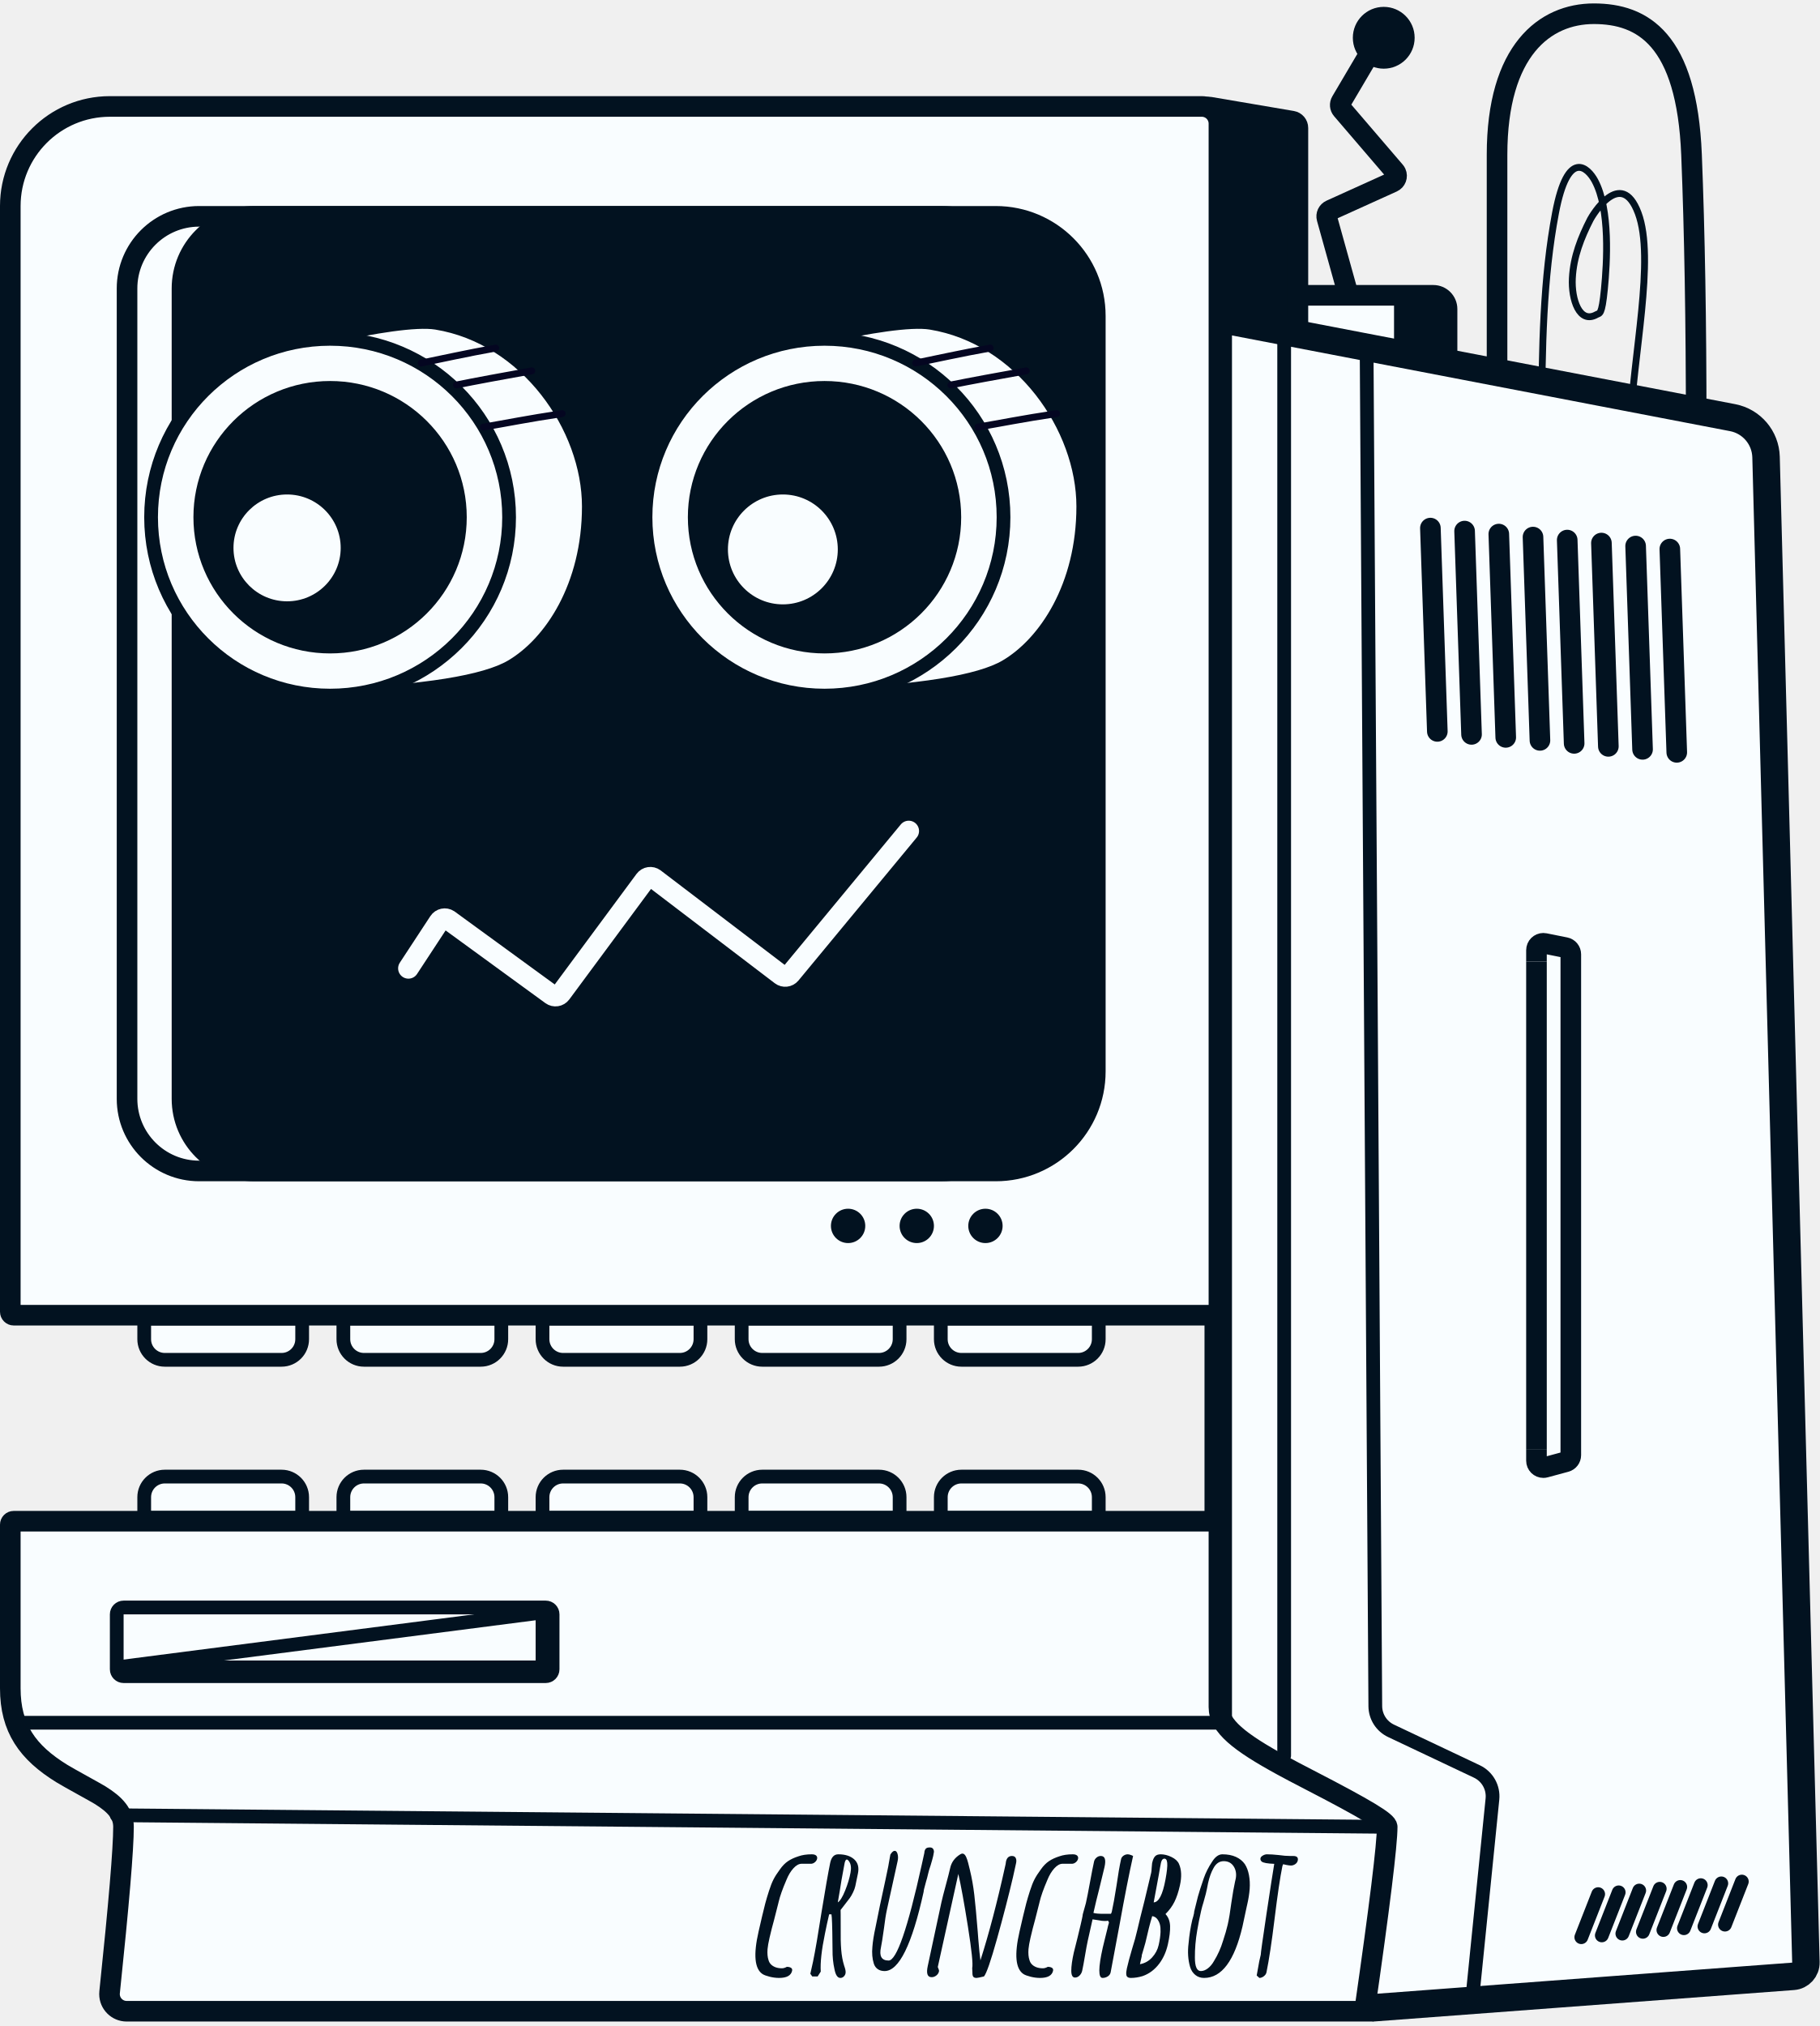
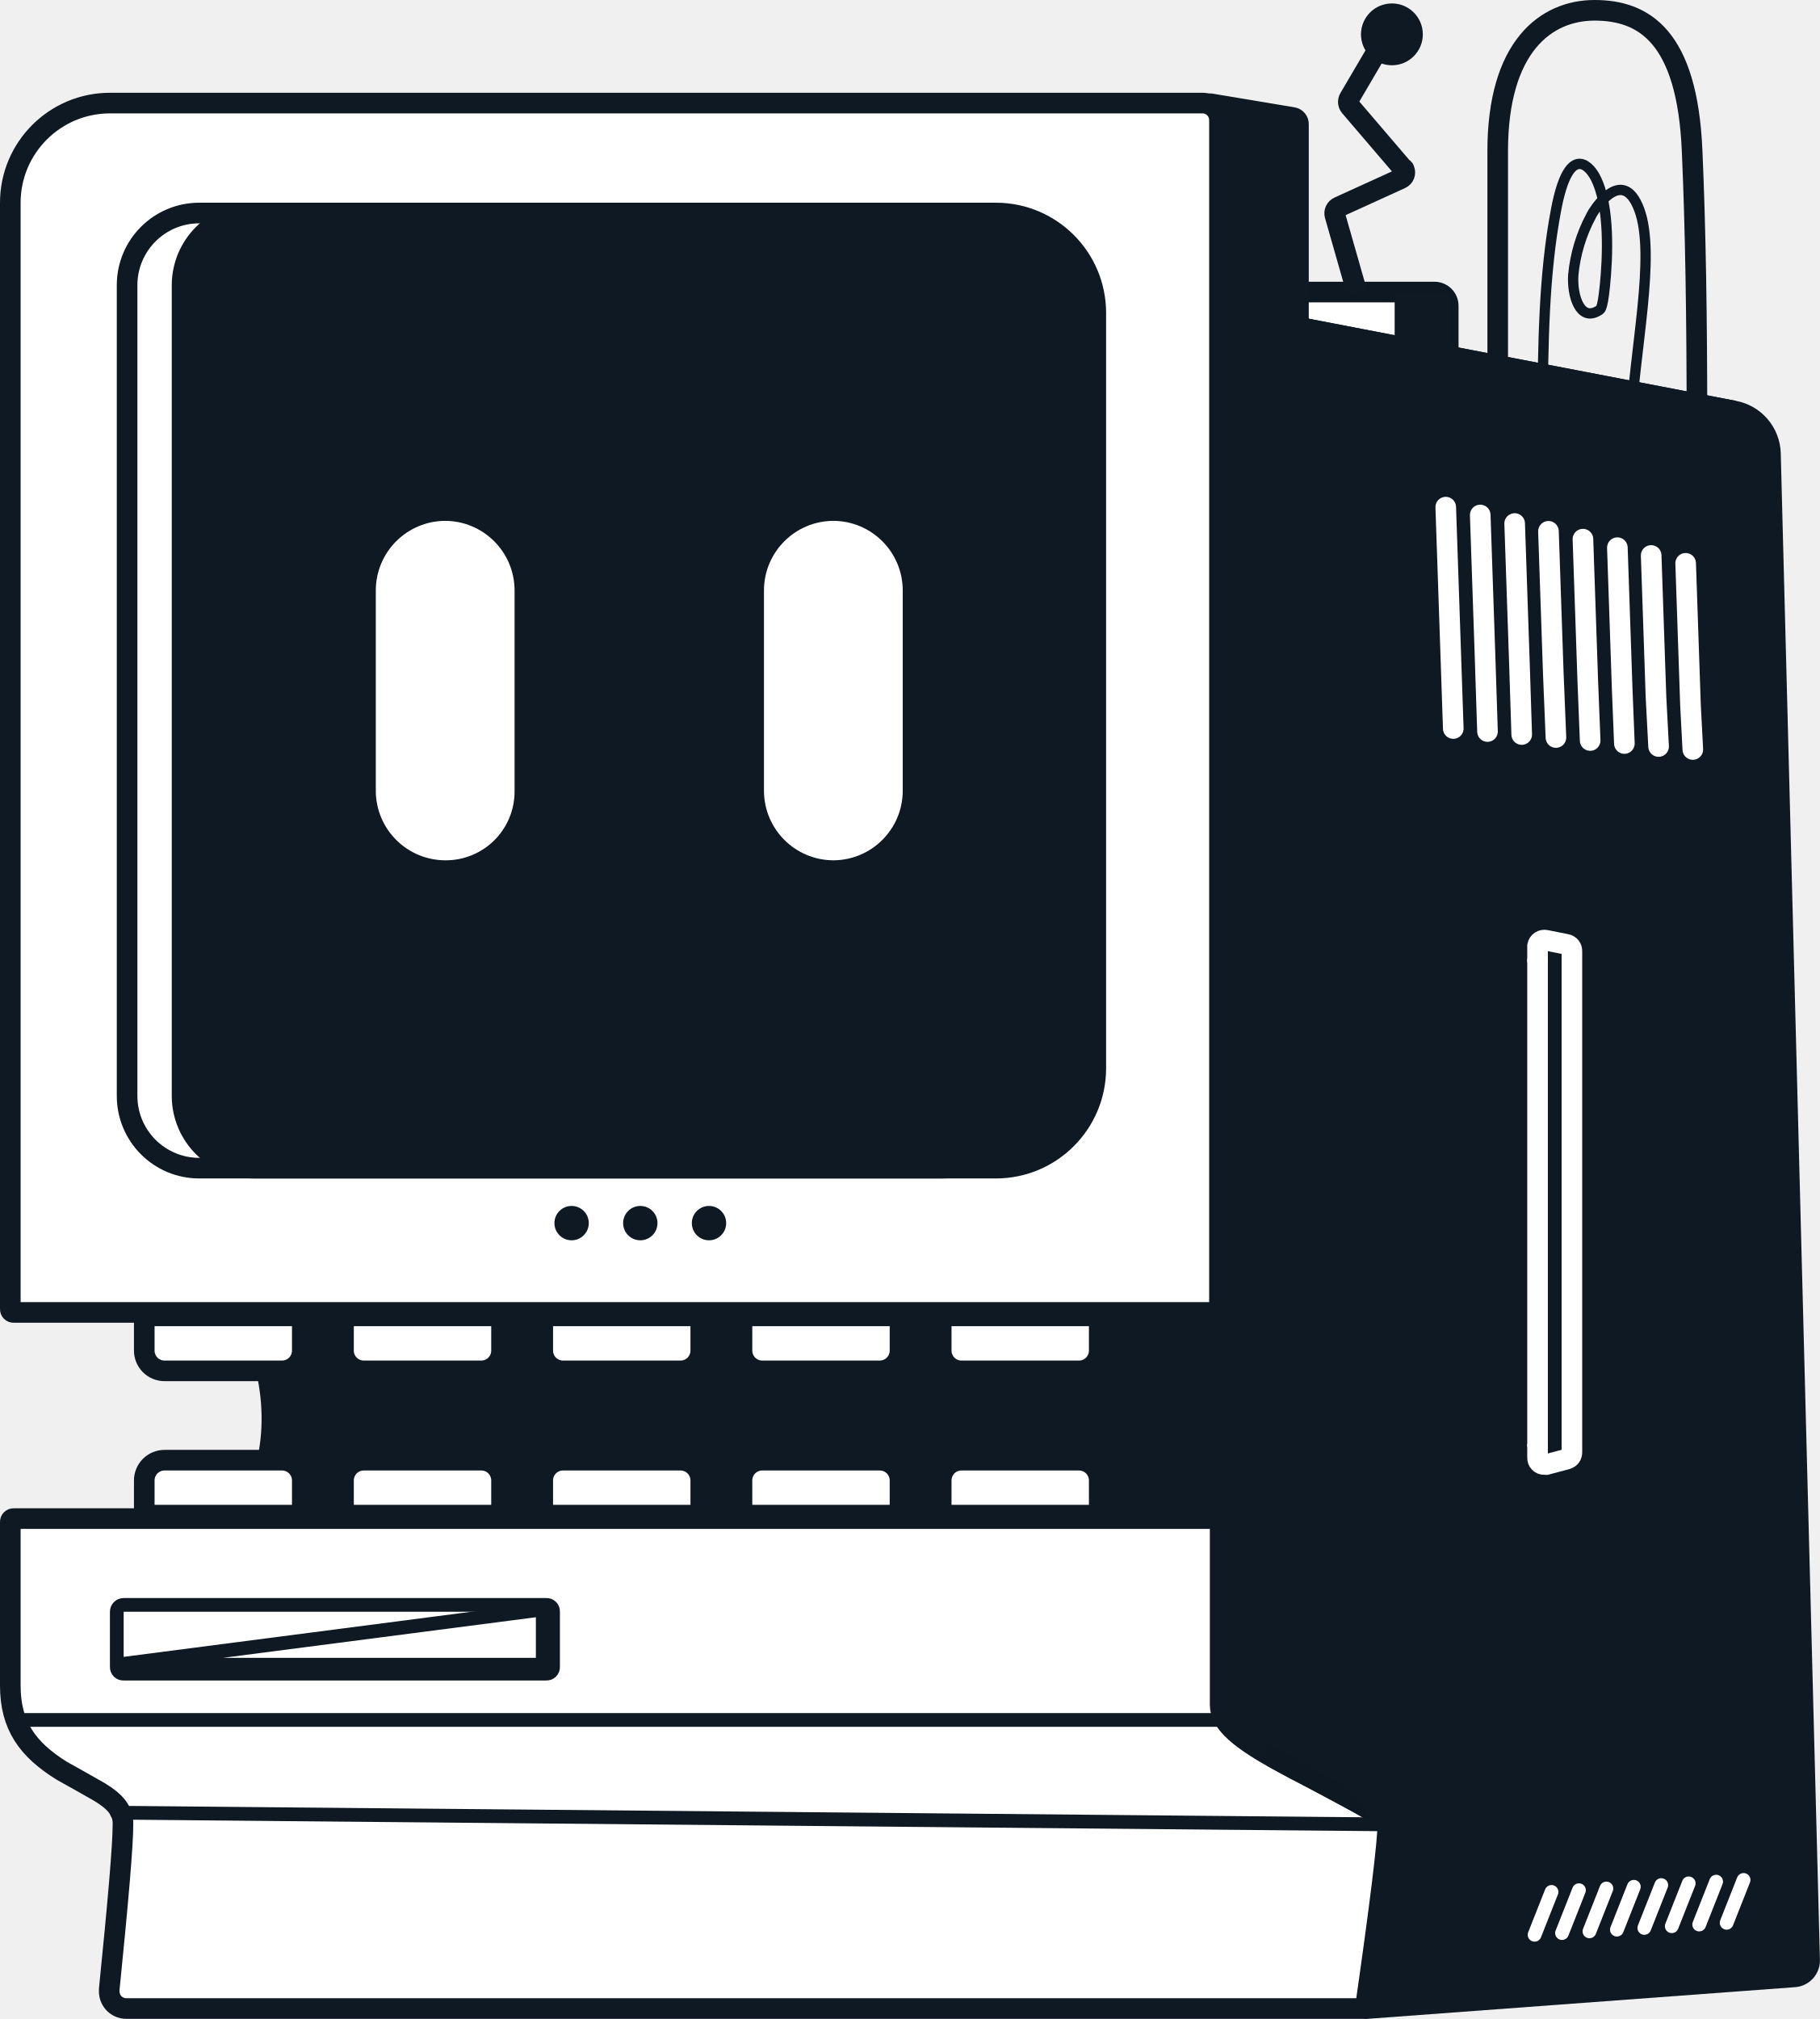
- <svg xmlns="http://www.w3.org/2000/svg" xmlns:xlink="http://www.w3.org/1999/xlink" width="265px" height="295px" viewBox="0 0 265 295" version="1.1">
+ <svg xmlns="http://www.w3.org/2000/svg" width="264.911" height="293.824" viewBox="0 0 264.911 293.824">
  <defs>
-     <path d="M3.451,19 C3.01,19 2.557,18.943 2.092,18.828 C1.626,18.713 1.28,18.585 1.051,18.444 C-0.118,17.685 -0.312,15.612 0.469,12.224 L0.97,10.053 C1.132,9.347 1.288,8.716 1.436,8.16 C1.584,7.604 1.764,7 1.974,6.347 C2.193,5.659 2.413,5.099 2.633,4.666 C2.853,4.234 3.166,3.744 3.573,3.197 C3.932,2.685 4.32,2.288 4.736,2.006 C5.152,1.724 5.663,1.485 6.27,1.291 C6.816,1.097 7.46,1 8.203,1 C8.504,1 8.72,1.062 8.852,1.185 C8.984,1.309 9.028,1.468 8.983,1.662 C8.942,1.838 8.841,1.997 8.678,2.138 C8.515,2.279 8.341,2.359 8.156,2.376 L6.742,2.376 C6.341,2.376 5.939,2.597 5.536,3.038 C5.133,3.479 4.79,4.053 4.507,4.759 C3.945,6.065 3.571,7.124 3.384,7.935 L3.353,8.068 L2.707,10.609 C2.492,11.368 2.275,12.224 2.055,13.176 C1.901,13.847 1.805,14.394 1.767,14.818 C1.721,15.453 1.769,15.982 1.913,16.406 C2.043,16.882 2.375,17.226 2.908,17.438 C3.185,17.544 3.504,17.597 3.865,17.597 C4.086,17.597 4.323,17.526 4.576,17.385 C4.837,17.385 5.041,17.434 5.189,17.531 C5.337,17.628 5.389,17.774 5.344,17.968 C5.186,18.656 4.555,19 3.451,19 Z M12.373,19 C11.964,19 11.678,18.579 11.517,17.737 C11.314,16.825 11.22,15.886 11.233,14.921 L11.222,14.026 C11.201,11.518 11.152,10.088 11.075,9.737 L10.74,9.737 C10.635,10.246 10.53,10.711 10.424,11.132 L10.125,12.579 C9.638,14.93 9.436,16.763 9.518,18.079 L9.064,18.789 L8.282,18.789 L8,18.395 L8.393,16.632 C8.719,15.053 9.13,12.658 9.627,9.447 C10.185,6.026 10.606,3.632 10.888,2.263 C11.063,1.421 11.457,1 12.072,1 C13.078,1 13.851,1.246 14.392,1.737 C14.933,2.228 15.113,2.912 14.932,3.789 L14.551,5.632 C14.496,5.895 14.387,6.197 14.223,6.539 C14.059,6.882 13.9,7.158 13.745,7.368 L13.018,8.316 L12.408,9.105 L12.417,9.737 L12.422,11.605 C12.403,12.956 12.428,14.053 12.496,14.895 C12.564,15.737 12.704,16.5 12.916,17.184 L13.019,17.5 C13.133,17.851 13.168,18.132 13.124,18.342 C13.088,18.518 13,18.671 12.861,18.803 C12.722,18.934 12.56,19 12.373,19 Z M12,8 C12.336,7.79 12.694,7.214 13.072,6.271 C13.451,5.329 13.712,4.457 13.855,3.657 C13.964,3.048 13.964,2.423 13.576,1.943 C13.318,1.623 13.126,1.723 13,2.245 L12.536,4.771 C12.386,5.762 12.207,6.838 12,8 Z M18.816,18 C18.427,18 18.098,17.909 17.829,17.727 C17.561,17.545 17.367,17.281 17.249,16.935 C17.019,16.208 16.948,15.385 17.037,14.468 C17.099,13.671 17.252,12.719 17.496,11.61 C17.859,9.74 18.338,7.455 18.933,4.753 L19.349,2.753 C19.356,2.649 19.386,2.476 19.439,2.234 C19.552,1.576 19.623,1.177 19.654,1.039 C19.88,0.675 20.09,0.494 20.285,0.494 C20.48,0.494 20.62,0.649 20.706,0.961 C20.792,1.273 20.794,1.61 20.714,1.974 L19.158,9.039 C19.006,9.732 18.86,10.649 18.722,11.792 C18.523,13.212 18.378,14.13 18.286,14.545 C18.004,15.827 18.375,16.468 19.398,16.468 C20.567,16.468 22.177,11.81 24.229,2.494 L24.601,0.805 C24.596,0.753 24.603,0.684 24.623,0.597 C24.668,0.39 24.746,0.238 24.857,0.143 C24.967,0.048 25.152,0 25.412,0 C25.623,0 25.775,0.065 25.868,0.195 C25.961,0.325 26.005,0.476 26,0.649 C25.993,0.753 25.957,0.952 25.892,1.247 C25.831,1.524 25.71,1.965 25.527,2.571 C25.352,3.074 25.224,3.506 25.144,3.87 C25.056,4.268 24.962,4.623 24.861,4.935 L24.572,6.026 L24.526,6.234 C24.527,6.303 24.518,6.381 24.499,6.468 C22.805,14.156 20.911,18 18.816,18 Z M32.205,19 C31.975,19 31.816,18.942 31.727,18.825 C31.638,18.708 31.597,18.506 31.603,18.219 L31.573,17.572 C31.704,16.979 31.495,14.958 30.946,11.509 C30.398,8.06 29.933,5.509 29.551,3.856 L26.559,17.41 L26.632,17.599 C26.643,17.635 26.668,17.698 26.705,17.787 C26.743,17.877 26.752,17.967 26.732,18.057 C26.68,18.29 26.551,18.488 26.343,18.65 C26.135,18.811 25.907,18.892 25.658,18.892 C25.046,18.892 24.861,18.344 25.103,17.249 L26.091,12.641 C26.378,11.257 26.709,9.713 27.086,8.006 C27.213,7.431 27.426,6.596 27.725,5.5 C28.033,4.368 28.246,3.533 28.365,2.994 C28.551,2.15 29.042,1.485 29.838,1 C30.633,0.515 30.88,1.826 31.232,3.263 C31.514,4.413 31.729,5.626 31.878,6.901 C32.026,8.177 32.195,9.991 32.383,12.344 L32.456,13.314 C32.575,14.769 32.679,15.811 32.77,16.44 C34.005,12.578 35.204,8.015 36.366,2.751 L36.443,2.401 C36.448,2.293 36.464,2.177 36.492,2.051 C36.611,1.512 36.9,1.243 37.359,1.243 C37.627,1.243 37.811,1.341 37.911,1.539 C38.01,1.737 38.027,1.988 37.959,2.293 L37.513,4.314 C36.864,7.081 36.087,10.081 35.182,13.314 C34.277,16.548 33.645,18.371 33.285,18.784 C32.699,18.928 32.339,19 32.205,19 Z M41.451,19 C41.01,19 40.557,18.943 40.092,18.828 C39.626,18.713 39.28,18.585 39.051,18.444 C37.882,17.685 37.688,15.612 38.469,12.224 L38.97,10.053 C39.132,9.347 39.288,8.716 39.436,8.16 C39.584,7.604 39.764,7 39.974,6.347 C40.193,5.659 40.413,5.099 40.633,4.666 C40.853,4.234 41.166,3.744 41.573,3.197 C41.932,2.685 42.32,2.288 42.736,2.006 C43.152,1.724 43.663,1.485 44.27,1.291 C44.816,1.097 45.46,1 46.203,1 C46.504,1 46.72,1.062 46.852,1.185 C46.984,1.309 47.028,1.468 46.983,1.662 C46.942,1.838 46.841,1.997 46.678,2.138 C46.515,2.279 46.341,2.359 46.156,2.376 L44.742,2.376 C44.341,2.376 43.939,2.597 43.536,3.038 C43.133,3.479 42.79,4.053 42.507,4.759 C41.945,6.065 41.571,7.124 41.384,7.935 L41.353,8.068 L40.707,10.609 C40.492,11.368 40.275,12.224 40.055,13.176 C39.901,13.847 39.805,14.394 39.767,14.818 C39.721,15.453 39.769,15.982 39.913,16.406 C40.043,16.882 40.375,17.226 40.908,17.438 C41.185,17.544 41.504,17.597 41.865,17.597 C42.086,17.597 42.323,17.526 42.576,17.385 C42.837,17.385 43.041,17.434 43.189,17.531 C43.337,17.628 43.389,17.774 43.344,17.968 C43.186,18.656 42.555,19 41.451,19 Z M50.557,19 C49.915,19 49.925,17.525 50.587,14.574 L50.959,13.045 L51.265,11.811 L51.343,11.462 C51.394,11.319 51.442,11.149 51.486,10.952 C51.494,10.917 51.476,10.872 51.431,10.818 C51.386,10.765 51.368,10.72 51.376,10.684 L51.382,10.657 C51.28,10.693 51.105,10.711 50.86,10.711 C50.614,10.711 50.319,10.675 49.976,10.604 C49.867,10.586 49.574,10.541 49.099,10.469 L48.406,13.554 C48.302,14.019 48.165,14.753 47.997,15.754 C47.833,16.738 47.696,17.471 47.588,17.954 C47.528,18.222 47.4,18.455 47.205,18.651 C47.009,18.848 46.788,18.946 46.543,18.946 C46.184,18.946 46.003,18.616 46,17.954 C46.001,17.274 46.125,16.389 46.37,15.298 L46.914,13.125 C47.07,12.517 47.224,11.873 47.377,11.194 L47.563,10.362 C47.628,10.076 47.66,9.888 47.662,9.799 L47.692,9.665 L48.126,8.109 C48.279,7.429 48.478,6.419 48.722,5.077 C48.967,3.736 49.165,2.726 49.318,2.046 C49.366,1.832 49.484,1.644 49.671,1.483 C49.859,1.322 50.066,1.241 50.293,1.241 C50.898,1.241 51.08,1.778 50.839,2.851 L50.035,6.177 C49.772,7.179 49.502,8.297 49.225,9.531 C49.488,9.62 49.989,9.665 50.726,9.665 L51.775,9.665 C51.837,9.557 51.88,9.45 51.904,9.343 C52.097,8.484 52.326,7.215 52.59,5.534 C52.811,3.96 53.032,2.681 53.253,1.697 C53.297,1.501 53.415,1.335 53.605,1.201 C53.796,1.067 54.005,1 54.232,1 C54.364,1 54.543,1.045 54.769,1.134 L55,1.241 C54.43,3.781 53.763,7.17 53,11.408 L51.731,18.195 C51.674,18.446 51.531,18.642 51.3,18.785 C51.07,18.928 50.822,19 50.557,19 Z M54.686,19 C54.259,19 54.034,18.834 54.012,18.501 C53.981,18.291 54.01,17.993 54.096,17.607 C54.266,16.854 54.513,15.926 54.839,14.822 C55.172,13.771 55.432,12.834 55.617,12.01 C55.826,11.082 56.168,9.689 56.644,7.832 L57.635,3.68 C57.671,3.523 57.695,3.286 57.708,2.971 L57.768,2.314 L57.798,2.182 C57.888,1.78 58.023,1.482 58.202,1.289 C58.381,1.096 58.656,1 59.024,1 C59.529,1 60.053,1.131 60.595,1.394 C61.138,1.657 61.5,1.99 61.681,2.393 C62.055,3.234 62.1,4.285 61.816,5.546 C61.604,6.492 61.338,7.285 61.02,7.924 C60.701,8.564 60.267,9.155 59.718,9.698 C60.14,10.153 60.363,10.736 60.388,11.445 C60.413,12.155 60.305,13.044 60.065,14.112 C59.825,15.181 59.412,16.109 58.827,16.898 C58.16,17.791 57.343,18.404 56.375,18.737 C55.792,18.912 55.229,19 54.686,19 Z M58,8 C58.737,7.982 59.308,6.879 59.713,4.691 C60.149,2.34 60.041,1.563 59.48,1.638 C59.037,1.742 59.037,2.404 58.75,3.953 L58,8 Z M56,17 C56.685,16.88 57.273,16.556 57.762,16.026 C58.251,15.496 58.572,14.889 58.726,14.205 C58.887,13.487 58.977,12.855 58.997,12.308 C59.01,11.88 58.982,11.526 58.911,11.244 C58.841,10.962 58.719,10.701 58.546,10.462 C58.357,10.205 58.103,10.051 57.785,10 C57.485,10.974 57.154,12.265 56.794,13.872 C56.771,13.974 56.678,14.299 56.514,14.846 L56.257,15.718 C56.249,15.752 56.253,15.778 56.27,15.795 L56,17 Z M65.34,19 C64.843,19 64.418,18.857 64.065,18.571 C63.711,18.285 63.458,17.899 63.304,17.413 C62.997,16.355 62.923,15.202 63.081,13.954 C63.184,12.775 63.364,11.639 63.619,10.546 C63.667,10.338 63.718,10.165 63.769,10.026 L63.878,9.558 C63.899,9.471 63.899,9.428 63.88,9.428 L63.99,8.96 L64.444,7.139 C64.592,6.584 64.875,5.699 65.293,4.486 C65.583,3.653 65.991,2.847 66.517,2.066 C66.732,1.72 66.965,1.455 67.218,1.273 C67.471,1.091 67.731,1 67.998,1 C68.762,1 69.421,1.126 69.973,1.377 C70.526,1.629 70.959,1.98 71.274,2.431 C71.555,2.864 71.755,3.397 71.875,4.03 C71.994,4.663 72.028,5.335 71.977,6.046 C71.921,6.775 71.798,7.546 71.608,8.361 L71.559,8.569 C71.434,9.107 71.33,9.592 71.247,10.026 L70.93,11.509 C69.763,16.503 67.9,19 65.34,19 Z M64.868,18 C65.205,18 65.544,17.87 65.885,17.611 C66.225,17.352 66.522,16.999 66.774,16.553 C67.339,15.642 67.78,14.659 68.096,13.605 C68.399,12.693 68.626,11.907 68.777,11.246 C68.962,10.442 69.137,9.388 69.305,8.084 C69.508,6.708 69.687,5.681 69.842,5.002 L69.953,4.519 C70.071,3.84 69.967,3.251 69.641,2.75 C69.315,2.25 68.833,2 68.196,2 C67.559,2 67.057,2.348 66.691,3.045 C66.377,3.599 66.119,4.314 65.919,5.189 C65.841,5.529 65.785,5.815 65.75,6.047 L65.585,6.771 L65.246,8.003 C65.122,8.379 65.01,8.79 64.907,9.236 C64.686,10.201 64.495,11.157 64.335,12.104 C64.103,13.444 63.991,14.748 64.001,16.017 C63.998,17.339 64.287,18 64.868,18 Z M73,18.646 L73.192,17.584 C73.238,17.275 73.3,16.93 73.378,16.549 L73.592,15.623 C73.582,15.424 73.861,13.436 74.428,9.66 C74.995,5.883 75.372,3.46 75.556,2.389 C74.575,2.352 73.967,2.244 73.731,2.062 C73.573,1.917 73.513,1.753 73.55,1.572 C73.58,1.427 73.696,1.295 73.899,1.177 C74.102,1.059 74.298,1 74.485,1 C74.962,1 75.535,1.036 76.202,1.109 C76.831,1.2 77.401,1.245 77.913,1.245 L78.322,1.245 C78.85,1.245 79.07,1.463 78.981,1.899 C78.936,2.116 78.815,2.293 78.616,2.43 C78.418,2.566 78.208,2.634 77.987,2.634 C77.833,2.634 77.617,2.607 77.338,2.552 L76.849,2.443 L76.743,2.716 C76.412,4.331 76.03,6.909 75.596,10.449 C75.19,13.772 74.799,16.349 74.424,18.183 C74.38,18.401 74.251,18.592 74.039,18.755 C73.826,18.918 73.609,19 73.388,19 L73,18.646 Z" id="path-1" />
+     <clipPath id="clip-path">
+       <path id="Path_357" data-name="Path 357" d="M249.7,221V430l8.5,32.5,13.1,4.4,62.1-4.6a1.894,1.894,0,0,0,1.8-2l-5.7-219.2a5.975,5.975,0,0,0-4.9-5.7Z" />
+     </clipPath>
  </defs>
-   <g id="Page-1" stroke="none" stroke-width="1" fill="none" fill-rule="evenodd">
-     <g id="Desktop" transform="translate(-75, -61)">
-       <g id="crunchbot" transform="translate(-14, -11)">
-         <g id="teeths" transform="translate(109, 263)" fill="#F9FDFF" stroke="#021220" stroke-width="2">
-           <g id="down" transform="translate(70.5, 27) scale(1, -1) translate(-70.5, -27) translate(0, 23)">
-             <path d="M59,7 L82,7 L82,4 C82,2.343 80.657,1 79,1 L62,1 C60.343,1 59,2.343 59,4 L59,7 Z" id="Rectangle" transform="translate(70.5, 4) rotate(-180) translate(-70.5, -4) " />
-             <path d="M30,7 L53,7 L53,4 C53,2.343 51.657,1 50,1 L33,1 C31.343,1 30,2.343 30,4 L30,7 Z" id="Rectangle" transform="translate(41.5, 4) rotate(-180) translate(-41.5, -4) " />
-             <path d="M1,7 L24,7 L24,4 C24,2.343 22.657,1 21,1 L4,1 C2.343,1 1,2.343 1,4 L1,7 Z" id="Rectangle" transform="translate(12.5, 4) rotate(-180) translate(-12.5, -4) " />
-             <path d="M117,7 L140,7 L140,4 C140,2.343 138.657,1 137,1 L120,1 C118.343,1 117,2.343 117,4 L117,7 Z" id="Rectangle" transform="translate(128.5, 4) rotate(-180) translate(-128.5, -4) " />
-             <path d="M88,7 L111,7 L111,4 C111,2.343 109.657,1 108,1 L91,1 C89.343,1 88,2.343 88,4 L88,7 Z" id="Rectangle" transform="translate(99.5, 4) rotate(-180) translate(-99.5, -4) " />
-           </g>
-           <g id="up">
-             <path d="M59,7 L82,7 L82,4 C82,2.343 80.657,1 79,1 L62,1 C60.343,1 59,2.343 59,4 L59,7 Z" id="Rectangle" transform="translate(70.5, 4) rotate(-180) translate(-70.5, -4) " />
-             <path d="M30,7 L53,7 L53,4 C53,2.343 51.657,1 50,1 L33,1 C31.343,1 30,2.343 30,4 L30,7 Z" id="Rectangle" transform="translate(41.5, 4) rotate(-180) translate(-41.5, -4) " />
-             <path d="M1,7 L24,7 L24,4 C24,2.343 22.657,1 21,1 L4,1 C2.343,1 1,2.343 1,4 L1,7 Z" id="Rectangle" transform="translate(12.5, 4) rotate(-180) translate(-12.5, -4) " />
-             <path d="M117,7 L140,7 L140,4 C140,2.343 138.657,1 137,1 L120,1 C118.343,1 117,2.343 117,4 L117,7 Z" id="Rectangle" transform="translate(128.5, 4) rotate(-180) translate(-128.5, -4) " />
-             <path d="M88,7 L111,7 L111,4 C111,2.343 109.657,1 108,1 L91,1 C89.343,1 88,2.343 88,4 L88,7 Z" id="Rectangle" transform="translate(99.5, 4) rotate(-180) translate(-99.5, -4) " />
-           </g>
+   <g id="Group_152" data-name="Group 152" transform="translate(-72.3 -175.1)">
+     <rect id="Rectangle_9" data-name="Rectangle 9" width="155.6" height="44.9" transform="translate(118.4 357.8)" fill="#0f1923" />
+     <path id="Path_314" data-name="Path 314" d="M101.8,358.3s19.3,23.7,0,43h25.4V357.4C127.2,357.3,103,359.5,101.8,358.3Z" fill="#0f1923" />
+     <g id="down_18_" transform="translate(0 31)">
+       <path id="Rectangle_18_" d="M174.3,364.6h-23v-5a2.946,2.946,0,0,1,3-3h17a2.946,2.946,0,0,1,3,3Z" fill="#fff" stroke="#0f1923" stroke-width="3" fill-rule="evenodd" />
+       <path id="Path_315" data-name="Path 315" d="M145.3,364.6h-23v-5a2.946,2.946,0,0,1,3-3h17a2.946,2.946,0,0,1,3,3Z" fill="#fff" stroke="#0f1923" stroke-width="3" fill-rule="evenodd" />
+       <path id="Path_316" data-name="Path 316" d="M116.3,364.6h-23v-5a2.946,2.946,0,0,1,3-3h17a2.946,2.946,0,0,1,3,3Z" fill="#fff" stroke="#0f1923" stroke-width="3" fill-rule="evenodd" />
+       <path id="Path_317" data-name="Path 317" d="M232.3,364.6h-23v-5a2.946,2.946,0,0,1,3-3h17a2.946,2.946,0,0,1,3,3Z" fill="#fff" stroke="#0f1923" stroke-width="3" fill-rule="evenodd" />
+       <path id="Path_318" data-name="Path 318" d="M203.3,364.6h-23v-5a2.946,2.946,0,0,1,3-3h17a2.946,2.946,0,0,1,3,3Z" fill="#fff" stroke="#0f1923" stroke-width="3" fill-rule="evenodd" />
+     </g>
+     <g id="up_18_">
+       <path id="Path_319" data-name="Path 319" d="M174.3,366.6h-23v5a2.946,2.946,0,0,0,3,3h17a2.946,2.946,0,0,0,3-3Z" fill="#fff" stroke="#0f1923" stroke-width="3" fill-rule="evenodd" />
+       <path id="Path_320" data-name="Path 320" d="M145.3,366.6h-23v5a2.946,2.946,0,0,0,3,3h17a2.946,2.946,0,0,0,3-3Z" fill="#fff" stroke="#0f1923" stroke-width="3" fill-rule="evenodd" />
+       <path id="Path_321" data-name="Path 321" d="M116.3,366.6h-23v5a2.946,2.946,0,0,0,3,3h17a2.946,2.946,0,0,0,3-3Z" fill="#fff" stroke="#0f1923" stroke-width="3" fill-rule="evenodd" />
+       <path id="Path_322" data-name="Path 322" d="M232.3,366.6h-23v5a2.946,2.946,0,0,0,3,3h17a2.946,2.946,0,0,0,3-3Z" fill="#fff" stroke="#0f1923" stroke-width="3" fill-rule="evenodd" />
+       <path id="Path_323" data-name="Path 323" d="M203.3,366.6h-23v5a2.946,2.946,0,0,0,3,3h17a2.946,2.946,0,0,0,3-3Z" fill="#fff" stroke="#0f1923" stroke-width="3" fill-rule="evenodd" />
+     </g>
+     <g id="bulb_16_" transform="translate(307 74)">
+       <path id="Path-6_16_" d="M-16.7,162.5V123.1c0-15.2,7-20.5,14.1-20.5s13.5,3.7,14.2,20.5c.5,11.2.7,24.4.7,39.4Z" fill="none" stroke="#0f1923" stroke-width="3" />
+       <path id="Path-8_16_" d="M-10.2,162.5c.1-11.5.2-21.4,2-30.9s4.7-6.6,5.7-4.7c2.2,4.2,1.8,11.9,1.4,15.8s-.7,3.4-1.1,3.7c-2.5,1.4-3.7-2.2-3.5-5.3a22.687,22.687,0,0,1,2.6-8.6c.2-.5,4.5-7.6,7-.9s-.8,20.8-1.2,31.3" fill="none" stroke="#0f1923" stroke-width="1.5" />
+     </g>
+     <g id="antenna_16_" transform="translate(268 73)">
+       <path id="Path-2_16_" d="M-16.5,155.1v-8.5a2.006,2.006,0,0,1,2-2H13.1a2.006,2.006,0,0,1,2,2v7.5a.945.945,0,0,1-1,1Z" fill="#fff" stroke="#0e1823" stroke-width="3" fill-rule="evenodd" />
+       <path id="Path_324" data-name="Path 324" d="M7.3,144.6h8v11l-8-1.8Z" fill="#0f1923" fill-rule="evenodd" />
+       <g id="Group-2_16_" transform="translate(14)">
+         <path id="Path-3_16_" d="M-12.2,144.6l-3.2-11.2a1.02,1.02,0,0,1,.6-1.2l9-4.1a.992.992,0,0,0,.5-1.3.215.215,0,0,0-.2-.2l-7.7-9a1.048,1.048,0,0,1-.1-1.2l3.7-6.3" fill="none" stroke="#0f1923" stroke-width="3" />
+         <circle id="Oval_16_" cx="4.5" cy="4.5" r="4.5" transform="translate(-11.6 102.6)" fill="#0f1923" />
+       </g>
+     </g>
+     <path id="Path_325" data-name="Path 325" d="M249.7,221V430l8.5,32.5,13.1,4.4,62.1-4.6a1.894,1.894,0,0,0,1.8-2l-5.7-219.2a5.975,5.975,0,0,0-4.9-5.7Z" fill="#0f1923" stroke="#0f1923" stroke-width="4" fill-rule="evenodd" />
+     <path id="Path_326" data-name="Path 326" d="M271,467.5c2.2-15.3,3.3-24.3,3.3-26.9,0-.7-2.9-2.5-11.4-6.9-1.6-.8-2.7-1.4-3.8-2-6.3-3.4-9.2-5.8-9.2-8.5V396.1H74.3a.472.472,0,0,0-.5.5v23.8c0,5.8,2.5,9.3,7.5,12.4,1.1.6,4.8,2.7,5.5,3.1,2.3,1.4,3.4,2.7,3.4,4.6,0,3.2-.7,11.2-2,24.1v.3a2.476,2.476,0,0,0,2.5,2.5H271v.1Z" fill="#fff" stroke="#0f1923" stroke-width="3" fill-rule="evenodd" />
+     <path id="Line_16_" d="M75,425.4H249.5" fill="none" stroke="#0f1923" stroke-linecap="round" stroke-width="2" />
+     <path id="Path_327" data-name="Path 327" d="M89.3,438.9l185,1.7" fill="none" stroke="#0f1923" stroke-linecap="round" stroke-width="2" />
+     <g id="air1_16_" transform="translate(246.733 36.257) rotate(95)">
+       <path id="Path-5_16_" d="M213.1-84.8l20.5-2.5,7.1-1" fill="none" stroke="#fff" stroke-linecap="round" stroke-width="3" />
+       <path id="Path_328" data-name="Path 328" d="M212.4-79.8l20.5-2.5,7.8-1" fill="none" stroke="#fff" stroke-linecap="round" stroke-width="3" />
+       <path id="Path_329" data-name="Path 329" d="M211.6-74.7l20.5-2.5,8.6-1.1" fill="none" stroke="#fff" stroke-linecap="round" stroke-width="3" />
+       <path id="Path_330" data-name="Path 330" d="M210.9-69.6l20.5-2.5,9.3-1.2" fill="none" stroke="#fff" stroke-linecap="round" stroke-width="3" />
+       <path id="Path_331" data-name="Path 331" d="M210.2-64.6l20.5-2.5,10-1.2" fill="none" stroke="#fff" stroke-linecap="round" stroke-width="3" />
+       <path id="Path_332" data-name="Path 332" d="M209.4-59.5,229.9-62l10.8-1.3" fill="none" stroke="#fff" stroke-linecap="round" stroke-width="3" />
+       <path id="Path_333" data-name="Path 333" d="M208.7-54.4l20.5-2.5,11.5-1.4" fill="none" stroke="#fff" stroke-linecap="round" stroke-width="3" />
+       <path id="Path_334" data-name="Path 334" d="M213.8-89.9l20.5-2.5,6.4-.9" fill="none" stroke="#fff" stroke-linecap="round" stroke-width="3" />
+     </g>
+     <g id="air2_16_" transform="translate(229.741 232.059) rotate(-5)">
+       <path id="Path-7_16_" d="M46.1,229.5l3-6" fill="none" stroke="#fff" stroke-linecap="round" stroke-width="2" />
+       <path id="Path_335" data-name="Path 335" d="M50.1,229.6l3-6" fill="none" stroke="#fff" stroke-linecap="round" stroke-width="2" />
+       <path id="Path_336" data-name="Path 336" d="M54.1,229.7l3-6" fill="none" stroke="#fff" stroke-linecap="round" stroke-width="2" />
+       <path id="Path_337" data-name="Path 337" d="M58.1,229.8l3-6" fill="none" stroke="#fff" stroke-linecap="round" stroke-width="2" />
+       <path id="Path_338" data-name="Path 338" d="M62.1,229.9l3-6" fill="none" stroke="#fff" stroke-linecap="round" stroke-width="2" />
+       <path id="Path_339" data-name="Path 339" d="M66.1,230l3-6" fill="none" stroke="#fff" stroke-linecap="round" stroke-width="2" />
+       <path id="Path_340" data-name="Path 340" d="M70.1,230.1l3-6" fill="none" stroke="#fff" stroke-linecap="round" stroke-width="2" />
+       <path id="Path_341" data-name="Path 341" d="M74.1,230.2l3-6" fill="none" stroke="#fff" stroke-linecap="round" stroke-width="2" />
+     </g>
+     <g id="floppy_16_" transform="translate(17 190.061)">
+       <path id="Path-4_16_" d="M72.3,219.6v8a.945.945,0,0,0,1,1h61.5a.945.945,0,0,0,1-1v-8a.945.945,0,0,0-1-1H73.3A1,1,0,0,0,72.3,219.6Z" fill="none" stroke="#0f1923" stroke-width="2" />
+       <path id="Path-9_16_" d="M134.3,227.3h-62l60.9-7.9a.993.993,0,0,1,1.1.9v7Z" fill="none" stroke="#0f1923" stroke-width="2" />
+     </g>
+     <path id="Path-10_16_" d="M248.5,190.2l12,2a.974.974,0,0,1,.8,1v29.6l-14-2.7V191.2a.945.945,0,0,1,1-1Z" fill="#0f1923" stroke="#0f1923" stroke-width="3" fill-rule="evenodd" />
+     <path id="Path_342" data-name="Path 342" d="M249.8,366.1V192.6a2.476,2.476,0,0,0-2.5-2.5H88.3a14.51,14.51,0,0,0-14.5,14.5v161a.472.472,0,0,0,.5.5Z" fill="#fff" stroke="#0f1923" stroke-width="3" fill-rule="evenodd" />
+     <path id="Path_343" data-name="Path 343" d="M101.3,206.1a10.5,10.5,0,0,0-10.5,10.5v118a10.5,10.5,0,0,0,10.5,10.5h108a14.51,14.51,0,0,0,14.5-14.5v-110a14.51,14.51,0,0,0-14.5-14.5Z" fill="#fff" stroke="#0f1923" stroke-width="3" fill-rule="evenodd" />
+     <g id="Group_141" data-name="Group 141">
+       <circle id="Ellipse_99" data-name="Ellipse 99" cx="2.5" cy="2.5" r="2.5" transform="translate(173 350.6)" fill="#0f1923" />
+       <circle id="Ellipse_100" data-name="Ellipse 100" cx="2.5" cy="2.5" r="2.5" transform="translate(163 350.6)" fill="#0f1923" />
+       <circle id="Ellipse_101" data-name="Ellipse 101" cx="2.5" cy="2.5" r="2.5" transform="translate(153 350.6)" fill="#0f1923" />
+     </g>
+     <g id="coin_16_" transform="translate(301 209.129)">
+       <path id="Path-11_16_" d="M-4.9,103.8v74.3a.945.945,0,0,0,1,1h.3l3-.8a.993.993,0,0,0,.7-1V104.4a.974.974,0,0,0-.8-1l-3-.6a1.012,1.012,0,0,0-1.2.8C-4.9,103.7-4.9,103.8-4.9,103.8Z" fill="none" stroke="#fff" stroke-width="3" />
+       <rect id="Rectangle_10" data-name="Rectangle 10" width="14" height="70.1" transform="translate(-16.7 106)" fill="#0f1923" />
+       <path id="Path-12_16_" d="M-4.9,105.5v71" fill="none" stroke="#fff" stroke-width="3" />
+     </g>
+     <path id="Path-13_16_" d="M131.8,315.6l4.4-6.8a.984.984,0,0,1,1.4-.3h0l15,10.9a1.075,1.075,0,0,0,1.4-.2l12.2-16.5a1.075,1.075,0,0,1,1.4-.2h0l18.4,14a.988.988,0,0,0,1.4-.2l17.2-20.8" fill="none" stroke="#fff" stroke-linecap="round" stroke-width="3" />
+     <g id="Group_145" data-name="Group 145">
+       <path id="Path_344" data-name="Path 344" d="M109.3,204.6h108a16.047,16.047,0,0,1,16,16v110a16.047,16.047,0,0,1-16,16h-108a12.035,12.035,0,0,1-12-12v-118A12.035,12.035,0,0,1,109.3,204.6Z" fill="#0f1923" fill-rule="evenodd" />
+       <g id="Group_144" data-name="Group 144">
+         <g id="Group_142" data-name="Group 142">
+           <path id="Path_345" data-name="Path 345" d="M137.1,300.3h0A10.136,10.136,0,0,1,127,290.2V261a10.136,10.136,0,0,1,10.1-10.1h0A10.136,10.136,0,0,1,147.2,261v29.2A10.009,10.009,0,0,1,137.1,300.3Z" fill="#fff" />
        </g>
-         <g id="bulb" transform="translate(307, 74)" stroke="#021220">
-           <path d="M0,59.894 C0,43.824 0,30.706 0,20.539 C0,5.289 6.993,0 14.094,0 C21.195,0 27.642,3.684 28.321,20.539 C28.774,31.776 29,44.894 29,59.894 L0,59.894 Z" id="Path-6" stroke-width="3" />
-           <path d="M6.484,59.941 C6.541,48.45 6.713,38.522 8.511,29.019 C10.31,19.516 13.235,22.433 14.251,24.324 C16.483,28.478 16.009,36.245 15.63,40.116 C15.252,43.986 14.939,43.549 14.496,43.802 C11.996,45.222 10.807,41.597 10.965,38.522 C11.129,35.339 12.245,32.576 13.586,29.947 C13.831,29.466 18.045,22.332 20.55,29.019 C23.054,35.706 19.775,49.868 19.387,60.292" id="Path-8" />
-         </g>
-         <g id="antenna" transform="translate(268, 73)">
-           <path d="M0.165,52.511 L0.165,44 C0.165,42.895 1.06,42 2.165,42 L29.72,42 C30.825,42 31.72,42.895 31.72,44 L31.72,51.511 C31.72,52.064 31.272,52.511 30.72,52.511 L0.165,52.511 Z" id="Path-2" stroke="#021220" stroke-width="3" fill="#F9FDFF" />
-           <rect id="Rectangle" fill="#021220" x="24" y="42" width="8" height="11" />
-           <g id="Group-2" transform="translate(14, 0)">
-             <path d="M3.359,42 L0.23,30.767 C0.098,30.292 0.332,29.791 0.781,29.588 L9.783,25.512 C10.286,25.285 10.51,24.692 10.282,24.189 C10.243,24.103 10.192,24.023 10.13,23.951 L2.408,14.943 C2.129,14.618 2.088,14.153 2.306,13.784 L6,7.523" id="Path-3" stroke="#021220" stroke-width="3" />
-             <circle id="Oval" fill="#021220" cx="8.5" cy="4.5" r="4.5" />
-           </g>
-         </g>
-         <g id="body" transform="translate(89, 116)" stroke="#021220">
-           <path d="M177.4,2.421 L177.4,211.382 L185.887,243.895 L200.229,248.328 L261.127,243.767 C262.191,243.687 263.005,242.786 262.977,241.72 L257.171,22.547 C257.096,19.731 255.072,17.346 252.305,16.814 L177.4,2.421 Z" id="Rectangle" stroke-width="4" fill="#F9FDFF" />
-           <path d="M198.701,248.85 C200.897,233.596 202.002,224.579 202.002,222 C202.002,221.285 199.068,219.492 190.563,215.103 C188.987,214.29 187.836,213.684 186.742,213.087 C180.463,209.662 177.5,207.318 177.5,204.573 C177.5,196.405 177.5,196.198 177.5,177.5 L2,177.5 C1.724,177.5 1.5,177.724 1.5,178 C1.5,189.915 1.5,189.915 1.5,201.83 C1.5,207.628 4.008,211.167 9.028,214.254 C10.078,214.9 13.845,216.936 14.566,217.382 C16.819,218.777 17.984,220.11 17.984,222 C17.984,225.202 17.31,233.201 15.96,246.09 C15.951,246.177 15.947,246.263 15.947,246.35 C15.947,247.731 17.066,248.85 18.447,248.85 L198.701,248.85 Z" id="Rectangle" stroke-width="3" fill="#F9FDFF" />
-           <path d="M3.122,206.842 L177.194,206.842" id="Line" stroke-width="2" stroke-linecap="round" />
-           <path d="M187,211.638 L187,4" id="Line" stroke-width="2" stroke-linecap="round" />
-           <path d="M214.372,247.193 L217.329,217.955 C217.5,216.271 216.591,214.661 215.061,213.937 L202.561,208.021 C201.172,207.364 200.282,205.968 200.272,204.431 L199,6" id="Line" stroke-width="2" stroke-linecap="round" />
-           <path d="M17,220.312 L202,222" id="Line" stroke-width="2" stroke-linecap="round" />
-           <g id="air1" transform="translate(226, 49.5) rotate(95) translate(-226, -49.5) translate(211, 30)" stroke-linecap="round" stroke-width="3">
-             <polyline id="Path-5" points="-7.14092607e-15 8.587 20.392 6.099 29.403 5" />
-             <polyline id="Path-5" points="-7.14092607e-15 13.587 20.392 11.099 29.403 10" />
-             <polyline id="Path-5" points="-7.14092607e-15 18.587 20.392 16.099 29.403 15" />
-             <polyline id="Path-5" points="-7.14092607e-15 23.587 20.392 21.099 29.403 20" />
-             <polyline id="Path-5" points="-7.14092607e-15 28.587 20.392 26.099 29.403 25" />
-             <polyline id="Path-5" points="-7.14092607e-15 33.587 20.392 31.099 29.403 30" />
-             <polyline id="Path-5" points="-7.14092607e-15 38.587 20.392 36.099 29.403 35" />
-             <polyline id="Path-5" points="-5.36456923e-15 3.587 20.392 1.099 29.403 -2.22044605e-16" />
-           </g>
-           <g id="air2" transform="translate(242, 234.5) rotate(-5) translate(-242, -234.5) translate(230, 231)" stroke-linecap="round" stroke-width="2">
-             <path d="M-2.84217094e-14,6.036 L2.997,2.84217094e-14" id="Path-7" />
-             <path d="M3,6.036 L5.997,2.84217094e-14" id="Path-7" />
-             <path d="M6,6.036 L8.997,2.84217094e-14" id="Path-7" />
-             <path d="M9,6.036 L11.997,2.84217094e-14" id="Path-7" />
-             <path d="M12,6.036 L14.997,2.84217094e-14" id="Path-7" />
-             <path d="M15,6.036 L17.997,2.84217094e-14" id="Path-7" />
-             <path d="M18,6.036 L20.997,2.84217094e-14" id="Path-7" />
-             <path d="M21,6.036 L23.997,2.84217094e-14" id="Path-7" />
-           </g>
-           <g id="floppy" transform="translate(17, 190.0614)" stroke-width="2">
-             <path d="M0,1 L0,9 C-9.13419418e-16,9.552 0.448,10 1,10 L62.47,10 C63.022,10 63.47,9.552 63.47,9 L63.47,1 C63.47,0.448 63.022,-1.01453063e-16 62.47,0 L1,0 C0.448,1.01453063e-16 -6.76353751e-17,0.448 0,1 Z" id="Path-4" />
-             <path d="M62,8.723 L0,8.723 L60.872,0.868 C61.42,0.798 61.921,1.185 61.992,1.732 C61.997,1.775 62,1.817 62,1.86 L62,8.723 Z" id="Path-9" />
-           </g>
-         </g>
-         <g id="head" transform="translate(89, 86)">
-           <path d="M176.168,1.599 L188.168,3.641 C188.648,3.723 189,4.14 189,4.627 L189,34.256 L175,31.528 L175,2.585 C175,2.032 175.448,1.585 176,1.585 C176.056,1.585 176.112,1.589 176.168,1.599 Z" id="Path-10" stroke="#021220" stroke-width="3" fill="#021220" />
-           <path d="M177.5,177.5 L177.5,4 C177.5,2.619 176.381,1.5 175,1.5 L16,1.5 C7.992,1.5 1.5,7.992 1.5,16 L1.5,177 C1.5,177.276 1.724,177.5 2,177.5 L177.5,177.5 Z" id="Rectangle" stroke="#021220" stroke-width="3" fill="#F9FDFF" />
-           <path d="M29,17.5 C23.201,17.5 18.5,22.201 18.5,28 L18.5,146 C18.5,151.799 23.201,156.5 29,156.5 L137,156.5 C145.008,156.5 151.5,150.008 151.5,142 L151.5,32 C151.5,23.992 145.008,17.5 137,17.5 L29,17.5 Z" id="Rectangle" stroke="#021220" stroke-width="3" fill="#F9FDFF" />
-           <path d="M37,16 L145,16 C153.837,16 161,23.163 161,32 L161,142 C161,150.837 153.837,158 145,158 L37,158 C30.373,158 25,152.627 25,146 L25,28 C25,21.373 30.373,16 37,16 Z" id="Rectangle" fill="#021220" />
-           <g id="eyes" transform="translate(22, 32)">
-             <g id="right">
-               <path d="M52.482,51.044 C58.263,47.644 63.746,39.301 63.746,27.745 C63.746,16.188 54.676,3.147 41.543,1 C35.513,0.014 16.092,5.388 16.092,5.388 L26.067,55.283 C39.823,54.723 48.628,53.31 52.482,51.044 Z" id="Oval" stroke="#021220" stroke-width="2" fill="#F9FDFF" />
-               <ellipse id="Oval" stroke="#021220" stroke-width="2" fill="#F9FDFF" cx="26.067" cy="29.311" rx="26.067" ry="25.972" />
-               <ellipse id="Oval" stroke="#021220" stroke-width="3" fill="#021220" cx="26.067" cy="29.311" rx="18.4" ry="18.333" />
-               <g id="Group" transform="translate(12, 26)" fill="#F9FDFF">
-                 <ellipse id="Oval" cx="7.806" cy="7.778" rx="7.806" ry="7.778" />
-               </g>
-               <path d="M44.467,10.053 C47.169,9.503 51.292,8.743 55.44,8.001" id="Path" stroke="#040621" stroke-linecap="round" />
-               <path d="M39.331,6.862 C42.033,6.313 46.041,5.423 50.189,4.681" id="Path" stroke="#040621" stroke-linecap="round" />
-               <path d="M48.393,16.188 C51.636,15.639 54.887,14.968 59.865,14.226" id="Path" stroke="#040621" stroke-linecap="round" />
-             </g>
-             <g id="left" transform="translate(72, 0)">
-               <path d="M52.482,51.044 C58.263,47.644 63.746,39.301 63.746,27.745 C63.746,16.188 54.676,3.147 41.543,1 C35.513,0.014 16.092,5.388 16.092,5.388 L26.067,55.283 C39.823,54.723 48.628,53.31 52.482,51.044 Z" id="Oval" stroke="#021220" stroke-width="2" fill="#F9FDFF" />
-               <ellipse id="Oval" stroke="#021220" stroke-width="2" fill="#F9FDFF" cx="26.067" cy="29.311" rx="26.067" ry="25.972" />
-               <ellipse id="Oval" stroke="#021220" stroke-width="3" fill="#021220" cx="26.067" cy="29.311" rx="18.4" ry="18.333" />
-               <g id="Group" transform="translate(12, 26)" fill="#F9FDFF">
-                 <circle id="Oval" cx="8" cy="8" r="8" />
-               </g>
-               <path d="M44.467,10.053 C47.169,9.503 51.292,8.743 55.44,8.001" id="Path" stroke="#040621" stroke-linecap="round" />
-               <path d="M39.331,6.862 C42.033,6.313 46.041,5.423 50.189,4.681" id="Path" stroke="#040621" stroke-linecap="round" />
-               <path d="M48.393,16.188 C51.636,15.639 54.887,14.968 59.865,14.226" id="Path" stroke="#040621" stroke-linecap="round" />
-             </g>
-           </g>
-           <circle id="Oval" fill="#021220" cx="143.5" cy="164.5" r="2.5" />
-           <circle id="Oval" fill="#021220" cx="133.5" cy="164.5" r="2.5" />
-           <circle id="Oval" fill="#021220" cx="123.5" cy="164.5" r="2.5" />
-           <path d="M59.474,127 L63.924,120.216 C64.227,119.754 64.847,119.625 65.309,119.928 C65.322,119.937 65.336,119.947 65.349,119.956 L80.301,130.849 C80.745,131.172 81.367,131.077 81.694,130.635 L93.897,114.139 C94.225,113.695 94.852,113.601 95.296,113.93 C95.299,113.932 95.303,113.935 95.307,113.938 L113.736,127.977 C114.163,128.302 114.77,128.232 115.112,127.819 L132.331,107" id="Path-13" stroke="#F9FDFF" stroke-width="3" stroke-linecap="round" />
-         </g>
-         <g id="coin" transform="translate(301, 209.129)">
-           <path d="M11.741,1.221 L11.741,75.565 C11.741,76.117 12.189,76.565 12.741,76.565 C12.83,76.565 12.917,76.553 13.002,76.53 L16.002,75.718 C16.438,75.6 16.741,75.205 16.741,74.753 L16.741,1.823 C16.741,1.347 16.405,0.937 15.938,0.843 L12.938,0.24 C12.397,0.132 11.87,0.482 11.761,1.024 C11.748,1.089 11.741,1.155 11.741,1.221 Z" id="Path-11" stroke="#021220" stroke-width="3" fill="#F9FDFF" />
-           <rect id="Rectangle" fill="#F9FDFF" x="0" y="2.871" width="14" height="71" />
-           <path d="M11.741,2.871 L11.741,73.871" id="Path-12" stroke="#021220" stroke-width="3" />
-         </g>
-         <g id="name" transform="translate(199, 341)" fill-rule="nonzero">
-           <g id="crunchbot">
-             <use fill="#FFFFFF" xlink:href="#path-1" />
-             <use fill="#021220" xlink:href="#path-1" />
-           </g>
+         <g id="Group_143" data-name="Group 143">
+           <path id="Path_346" data-name="Path 346" d="M193.6,300.3h0a10.136,10.136,0,0,1-10.1-10.1V261a10.136,10.136,0,0,1,10.1-10.1h0A10.136,10.136,0,0,1,203.7,261v29.2A10.136,10.136,0,0,1,193.6,300.3Z" fill="#fff" />
        </g>
      </g>
    </g>
+     <g id="Group_151" data-name="Group 151">
+       <g id="Group_148" data-name="Group 148">
+         <g id="Group_147" data-name="Group 147" clip-path="url(#clip-path)">
+           <path id="Path_356" data-name="Path 356" d="M259.3,431.9V223.5" fill="none" stroke="#0f1923" stroke-linecap="round" stroke-width="2" />
+         </g>
+       </g>
+       <g id="Group_150" data-name="Group 150">
+         <g id="Group_149" data-name="Group 149" clip-path="url(#clip-path)">
+           <path id="Path_358" data-name="Path 358" d="M286.7,466.7l3-29.2a3.833,3.833,0,0,0-2.3-4l-12.5-5.9a4.079,4.079,0,0,1-2.3-3.6l-1.3-198.5" fill="none" stroke="#0f1923" stroke-linecap="round" stroke-width="2" />
+         </g>
+       </g>
+     </g>
+     <path id="Path_360" data-name="Path 360" d="M324.6,235.4,249.7,221" fill="#0f1923" stroke="#0f1923" stroke-width="4" fill-rule="evenodd" />
+     <path id="Path_361" data-name="Path 361" d="M256.6,432l16,8.6-4.8-5.9-11.2-5.9Z" fill="#0e1823" fill-rule="evenodd" />
  </g>
</svg>
